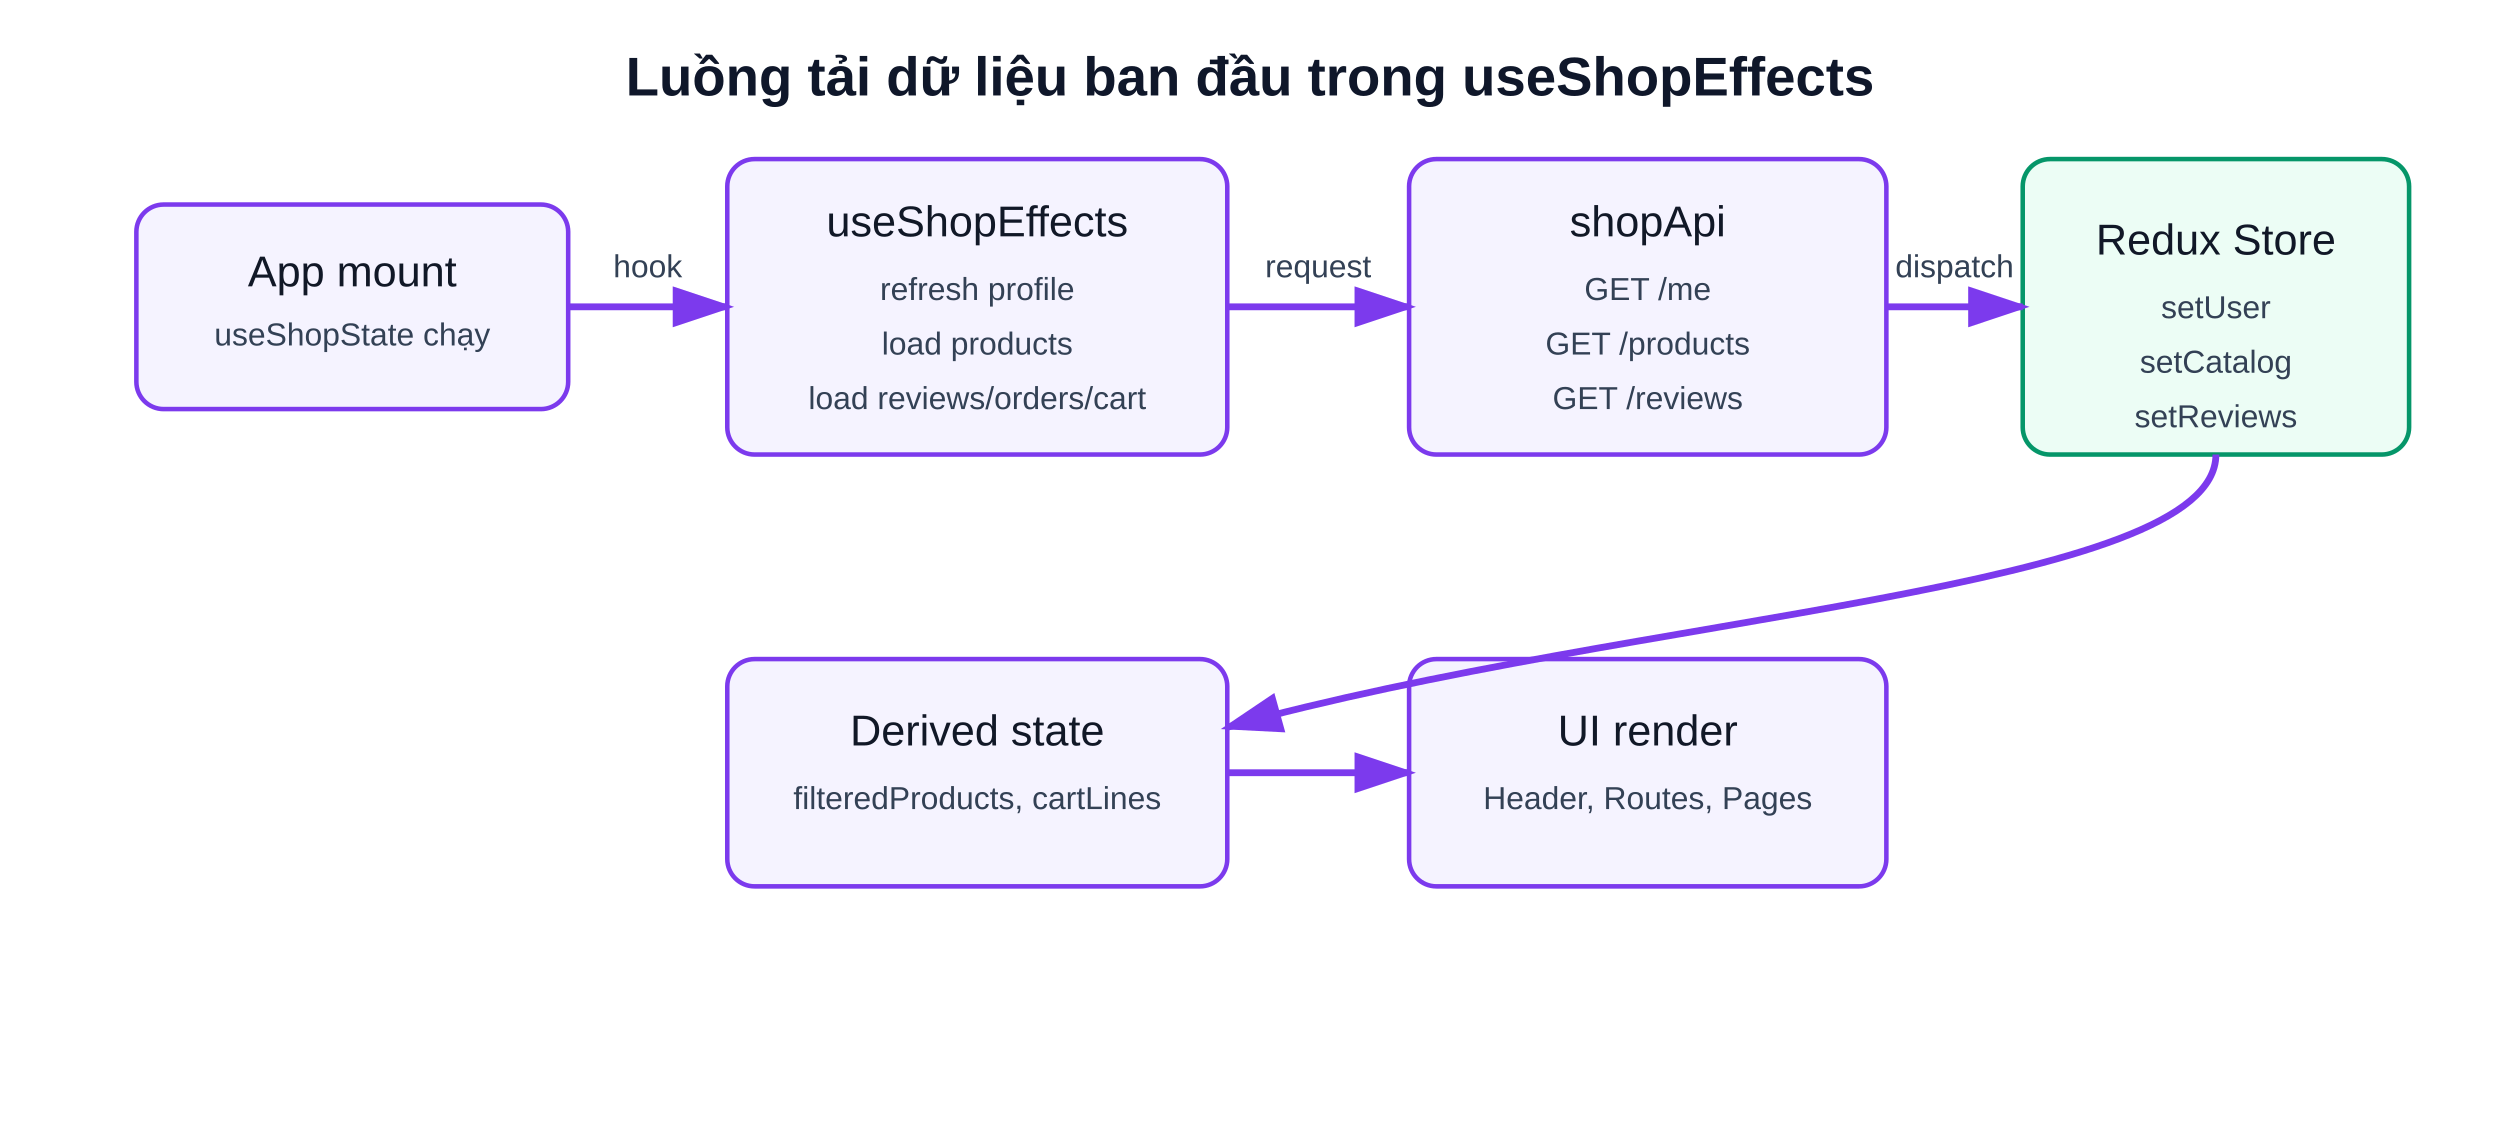
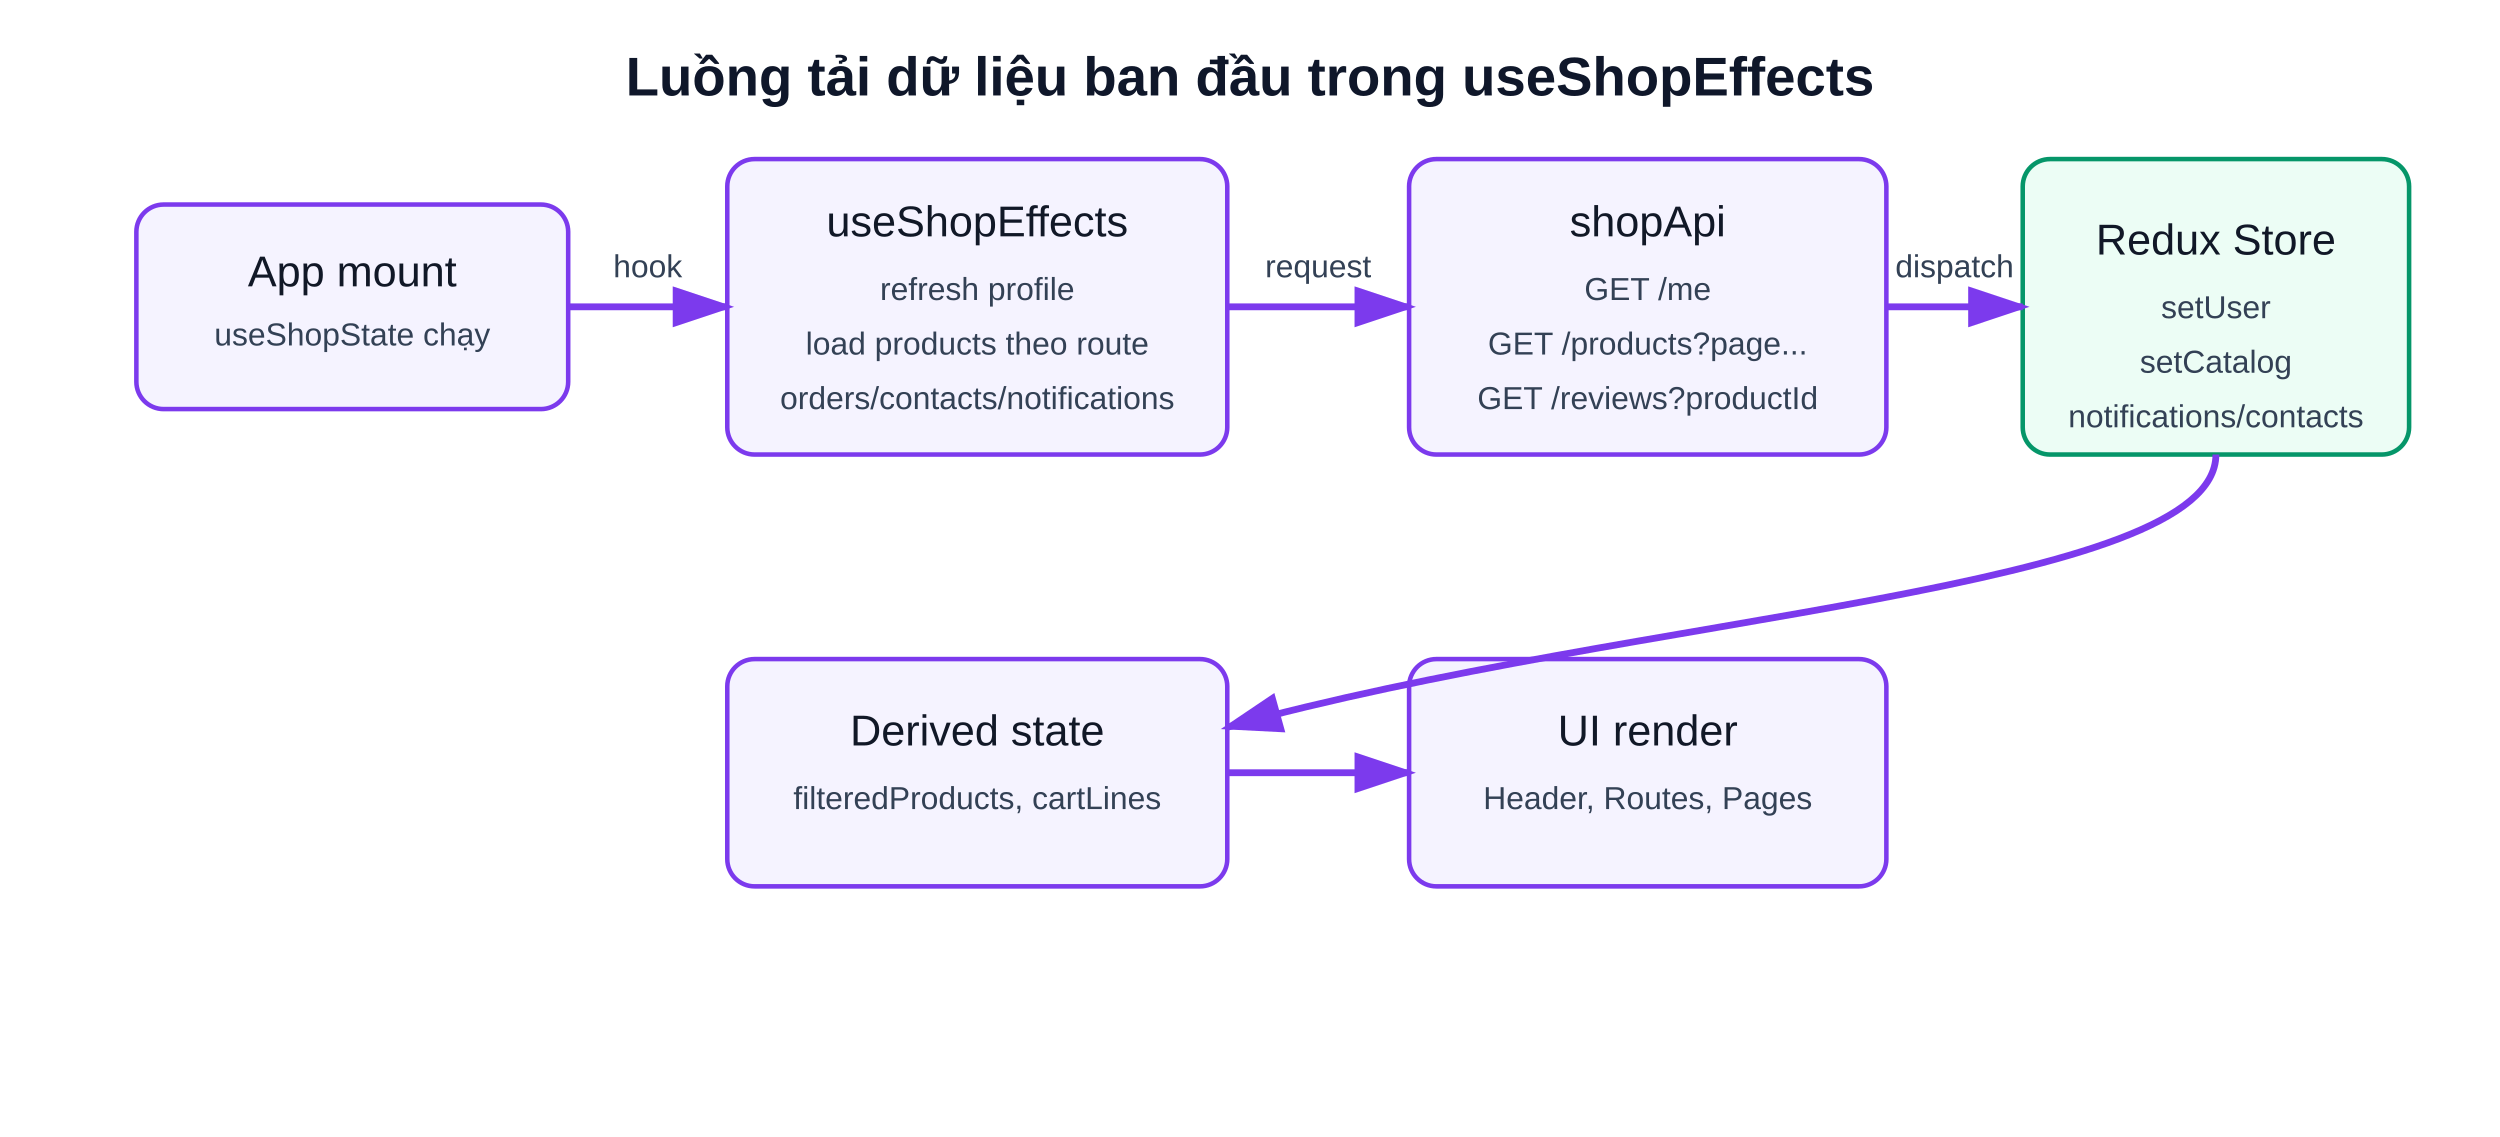
<svg xmlns="http://www.w3.org/2000/svg" width="1100" height="500" viewBox="0 0 1100 500">
  <defs>
    <marker id="arrow" markerWidth="10" markerHeight="10" refX="8" refY="3" orient="auto">
      <path d="M0,0 L0,6 L9,3 z" fill="#7c3aed" />
    </marker>
    <style>
      .box{fill:#f5f3ff;stroke:#7c3aed;stroke-width:2;rx:12}
      .store{fill:#ecfdf5;stroke:#059669;stroke-width:2;rx:12}
      .text{font-family:Arial, sans-serif;font-size:19px;fill:#111827}
      .small{font-family:Arial, sans-serif;font-size:14px;fill:#334155}
      .title{font-family:Arial, sans-serif;font-size:24px;font-weight:700;fill:#0f172a}
      .arrow{stroke:#7c3aed;stroke-width:3;marker-end:url(#arrow);fill:none}
    </style>
  </defs>
  <text x="550" y="42" text-anchor="middle" class="title">Luồng tải dữ liệu ban đầu trong useShopEffects</text>
  <rect x="60" y="90" width="190" height="90" class="box" />
  <text x="155" y="126" text-anchor="middle" class="text">App mount</text>
  <text x="155" y="152" text-anchor="middle" class="small">useShopState chạy</text>
  <rect x="320" y="70" width="220" height="130" class="box" />
  <text x="430" y="104" text-anchor="middle" class="text">useShopEffects</text>
  <text x="430" y="132" text-anchor="middle" class="small">refresh profile</text>
-   <text x="430" y="156" text-anchor="middle" class="small">load products</text>
-   <text x="430" y="180" text-anchor="middle" class="small">load reviews/orders/cart</text>
+   <text x="430" y="156" text-anchor="middle" class="small">load products theo route</text>
+   <text x="430" y="180" text-anchor="middle" class="small">orders/contacts/notifications</text>
  <rect x="620" y="70" width="210" height="130" class="box" />
  <text x="725" y="104" text-anchor="middle" class="text">shopApi</text>
  <text x="725" y="132" text-anchor="middle" class="small">GET /me</text>
-   <text x="725" y="156" text-anchor="middle" class="small">GET /products</text>
-   <text x="725" y="180" text-anchor="middle" class="small">GET /reviews</text>
+   <text x="725" y="156" text-anchor="middle" class="small">GET /products?page...</text>
+   <text x="725" y="180" text-anchor="middle" class="small">GET /reviews?productId</text>
  <rect x="890" y="70" width="170" height="130" class="store" />
  <text x="975" y="112" text-anchor="middle" class="text">Redux Store</text>
  <text x="975" y="140" text-anchor="middle" class="small">setUser</text>
  <text x="975" y="164" text-anchor="middle" class="small">setCatalog</text>
-   <text x="975" y="188" text-anchor="middle" class="small">setReviews</text>
+   <text x="975" y="188" text-anchor="middle" class="small">notifications/contacts</text>
  <rect x="320" y="290" width="220" height="100" class="box" />
  <text x="430" y="328" text-anchor="middle" class="text">Derived state</text>
  <text x="430" y="356" text-anchor="middle" class="small">filteredProducts, cartLines</text>
  <rect x="620" y="290" width="210" height="100" class="box" />
  <text x="725" y="328" text-anchor="middle" class="text">UI render</text>
  <text x="725" y="356" text-anchor="middle" class="small">Header, Routes, Pages</text>
  <path d="M250 135 H320" class="arrow" />
  <path d="M540 135 H620" class="arrow" />
  <path d="M830 135 H890" class="arrow" />
  <path d="M975 200 C975 260 720 270 540 320" class="arrow" />
  <path d="M540 340 H620" class="arrow" />
  <text x="285" y="122" text-anchor="middle" class="small">hook</text>
  <text x="580" y="122" text-anchor="middle" class="small">request</text>
  <text x="860" y="122" text-anchor="middle" class="small">dispatch</text>
</svg>
